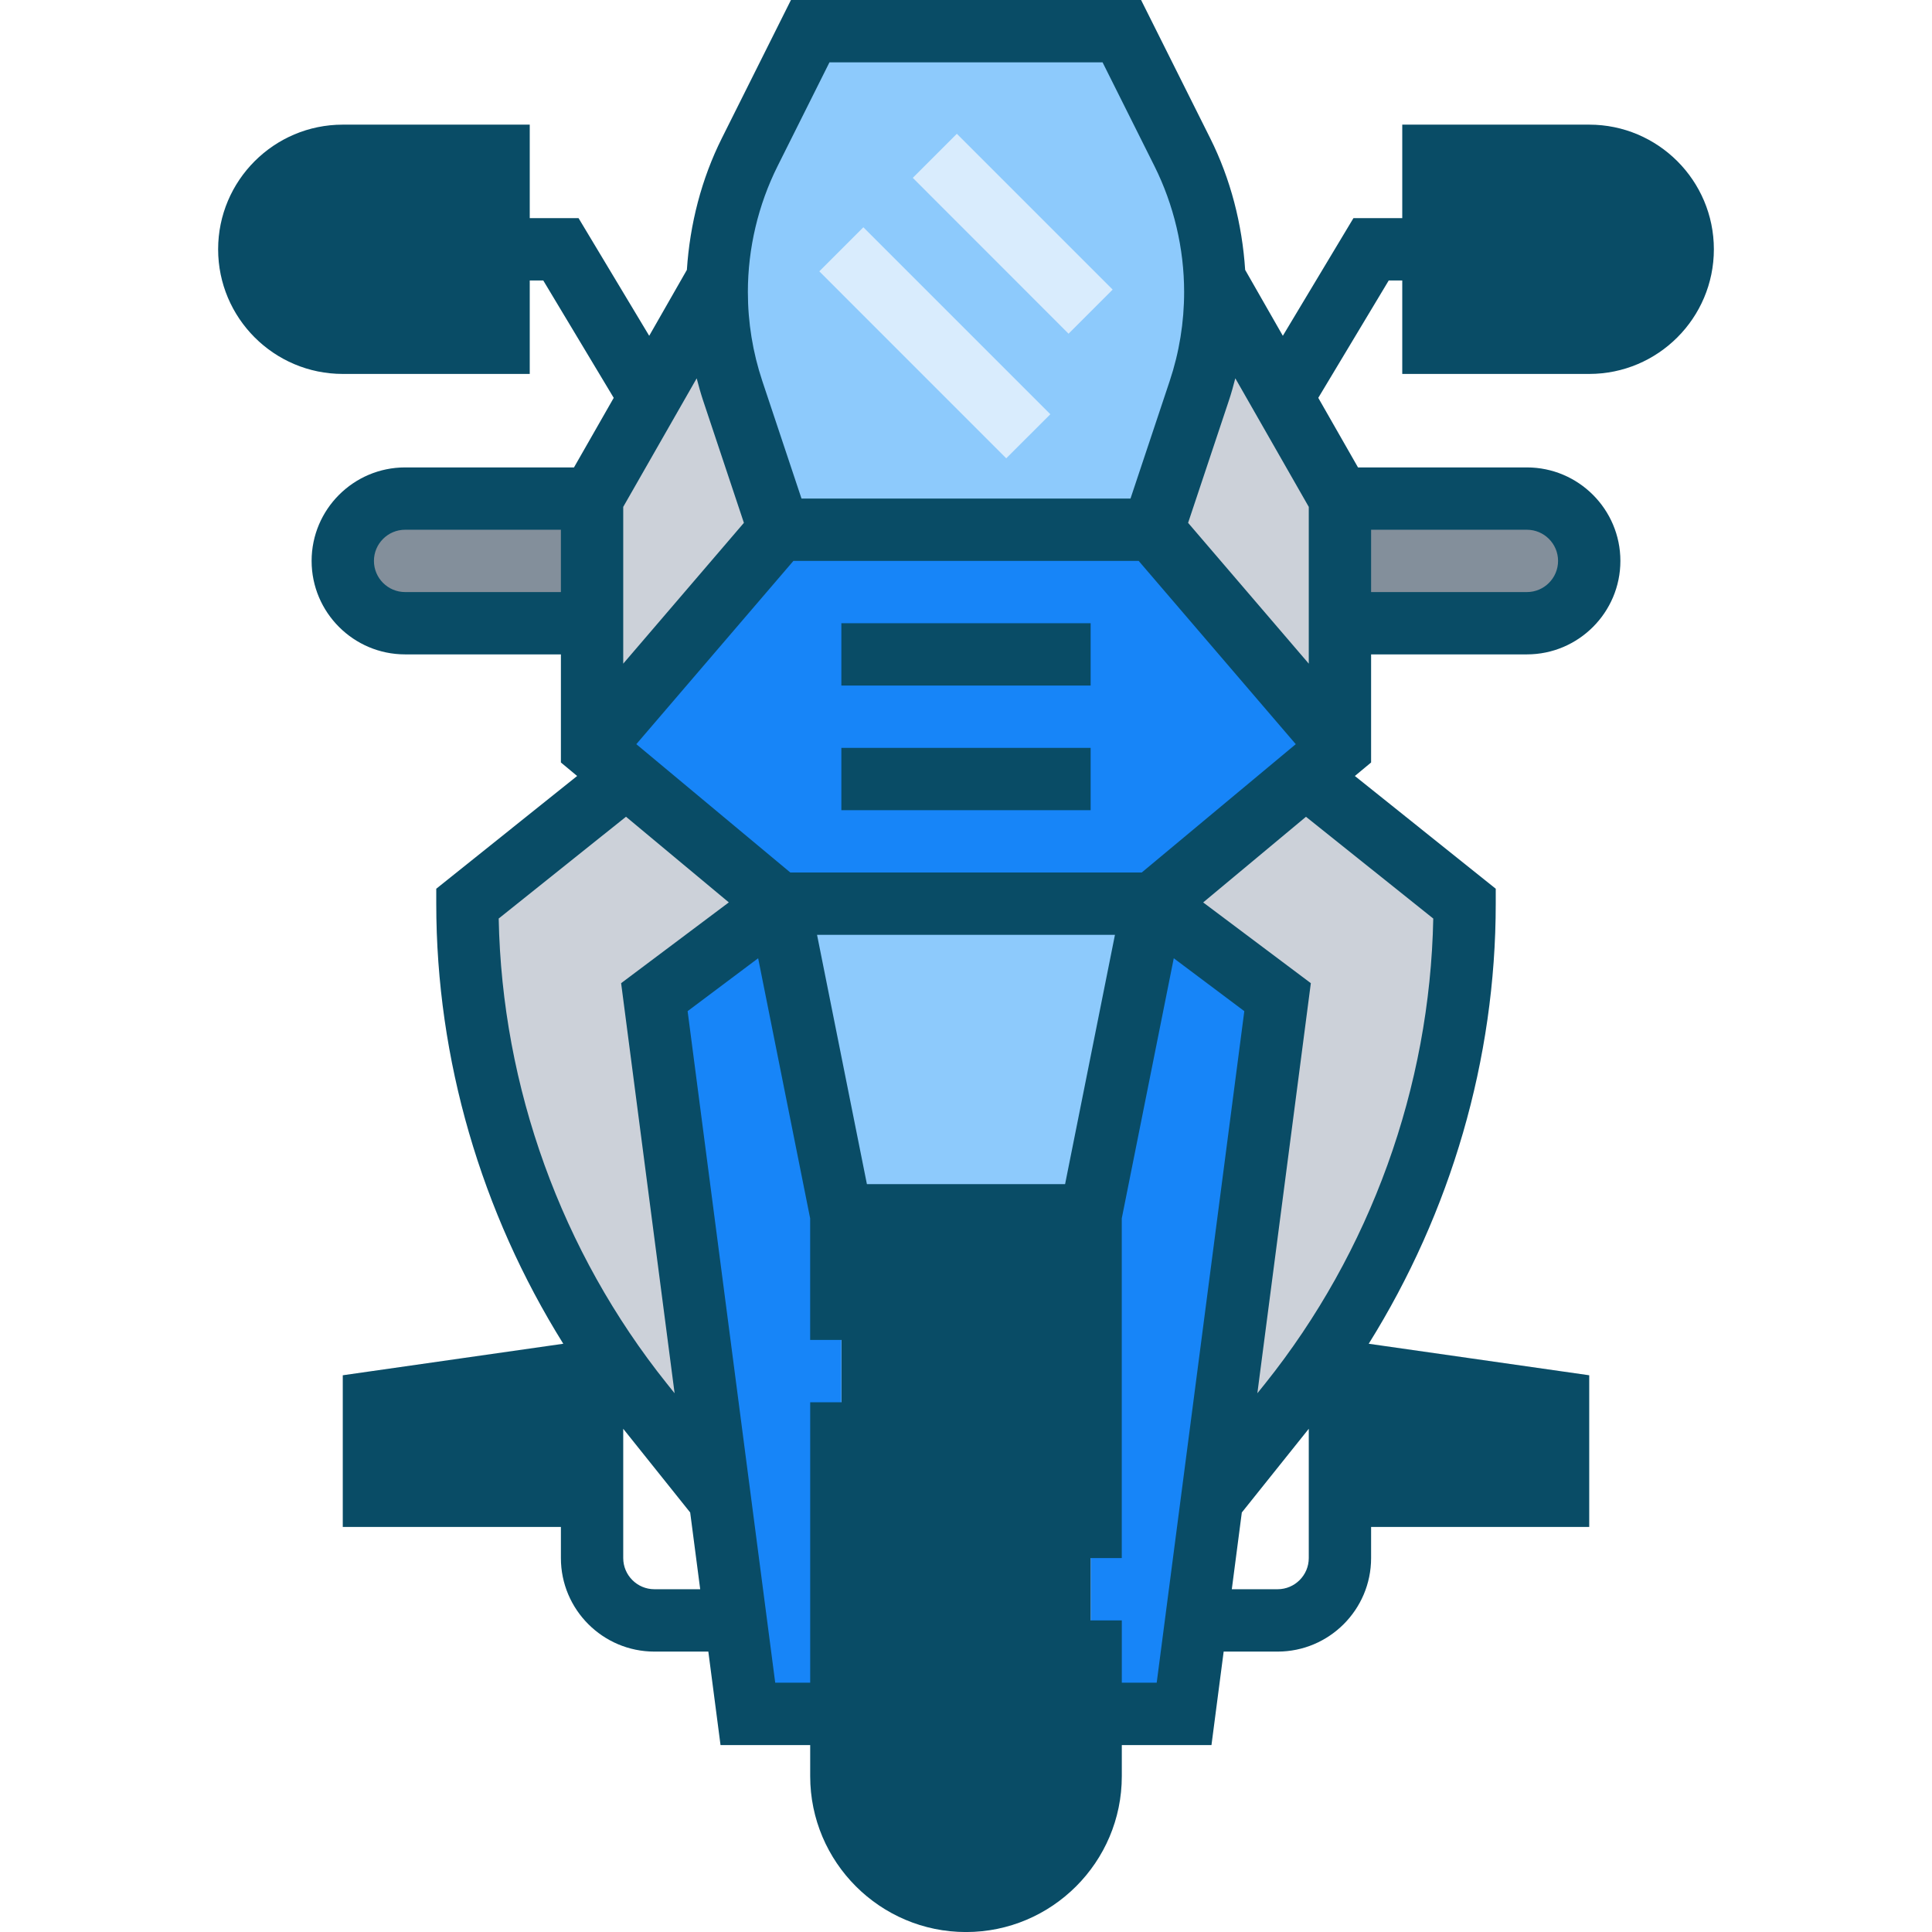
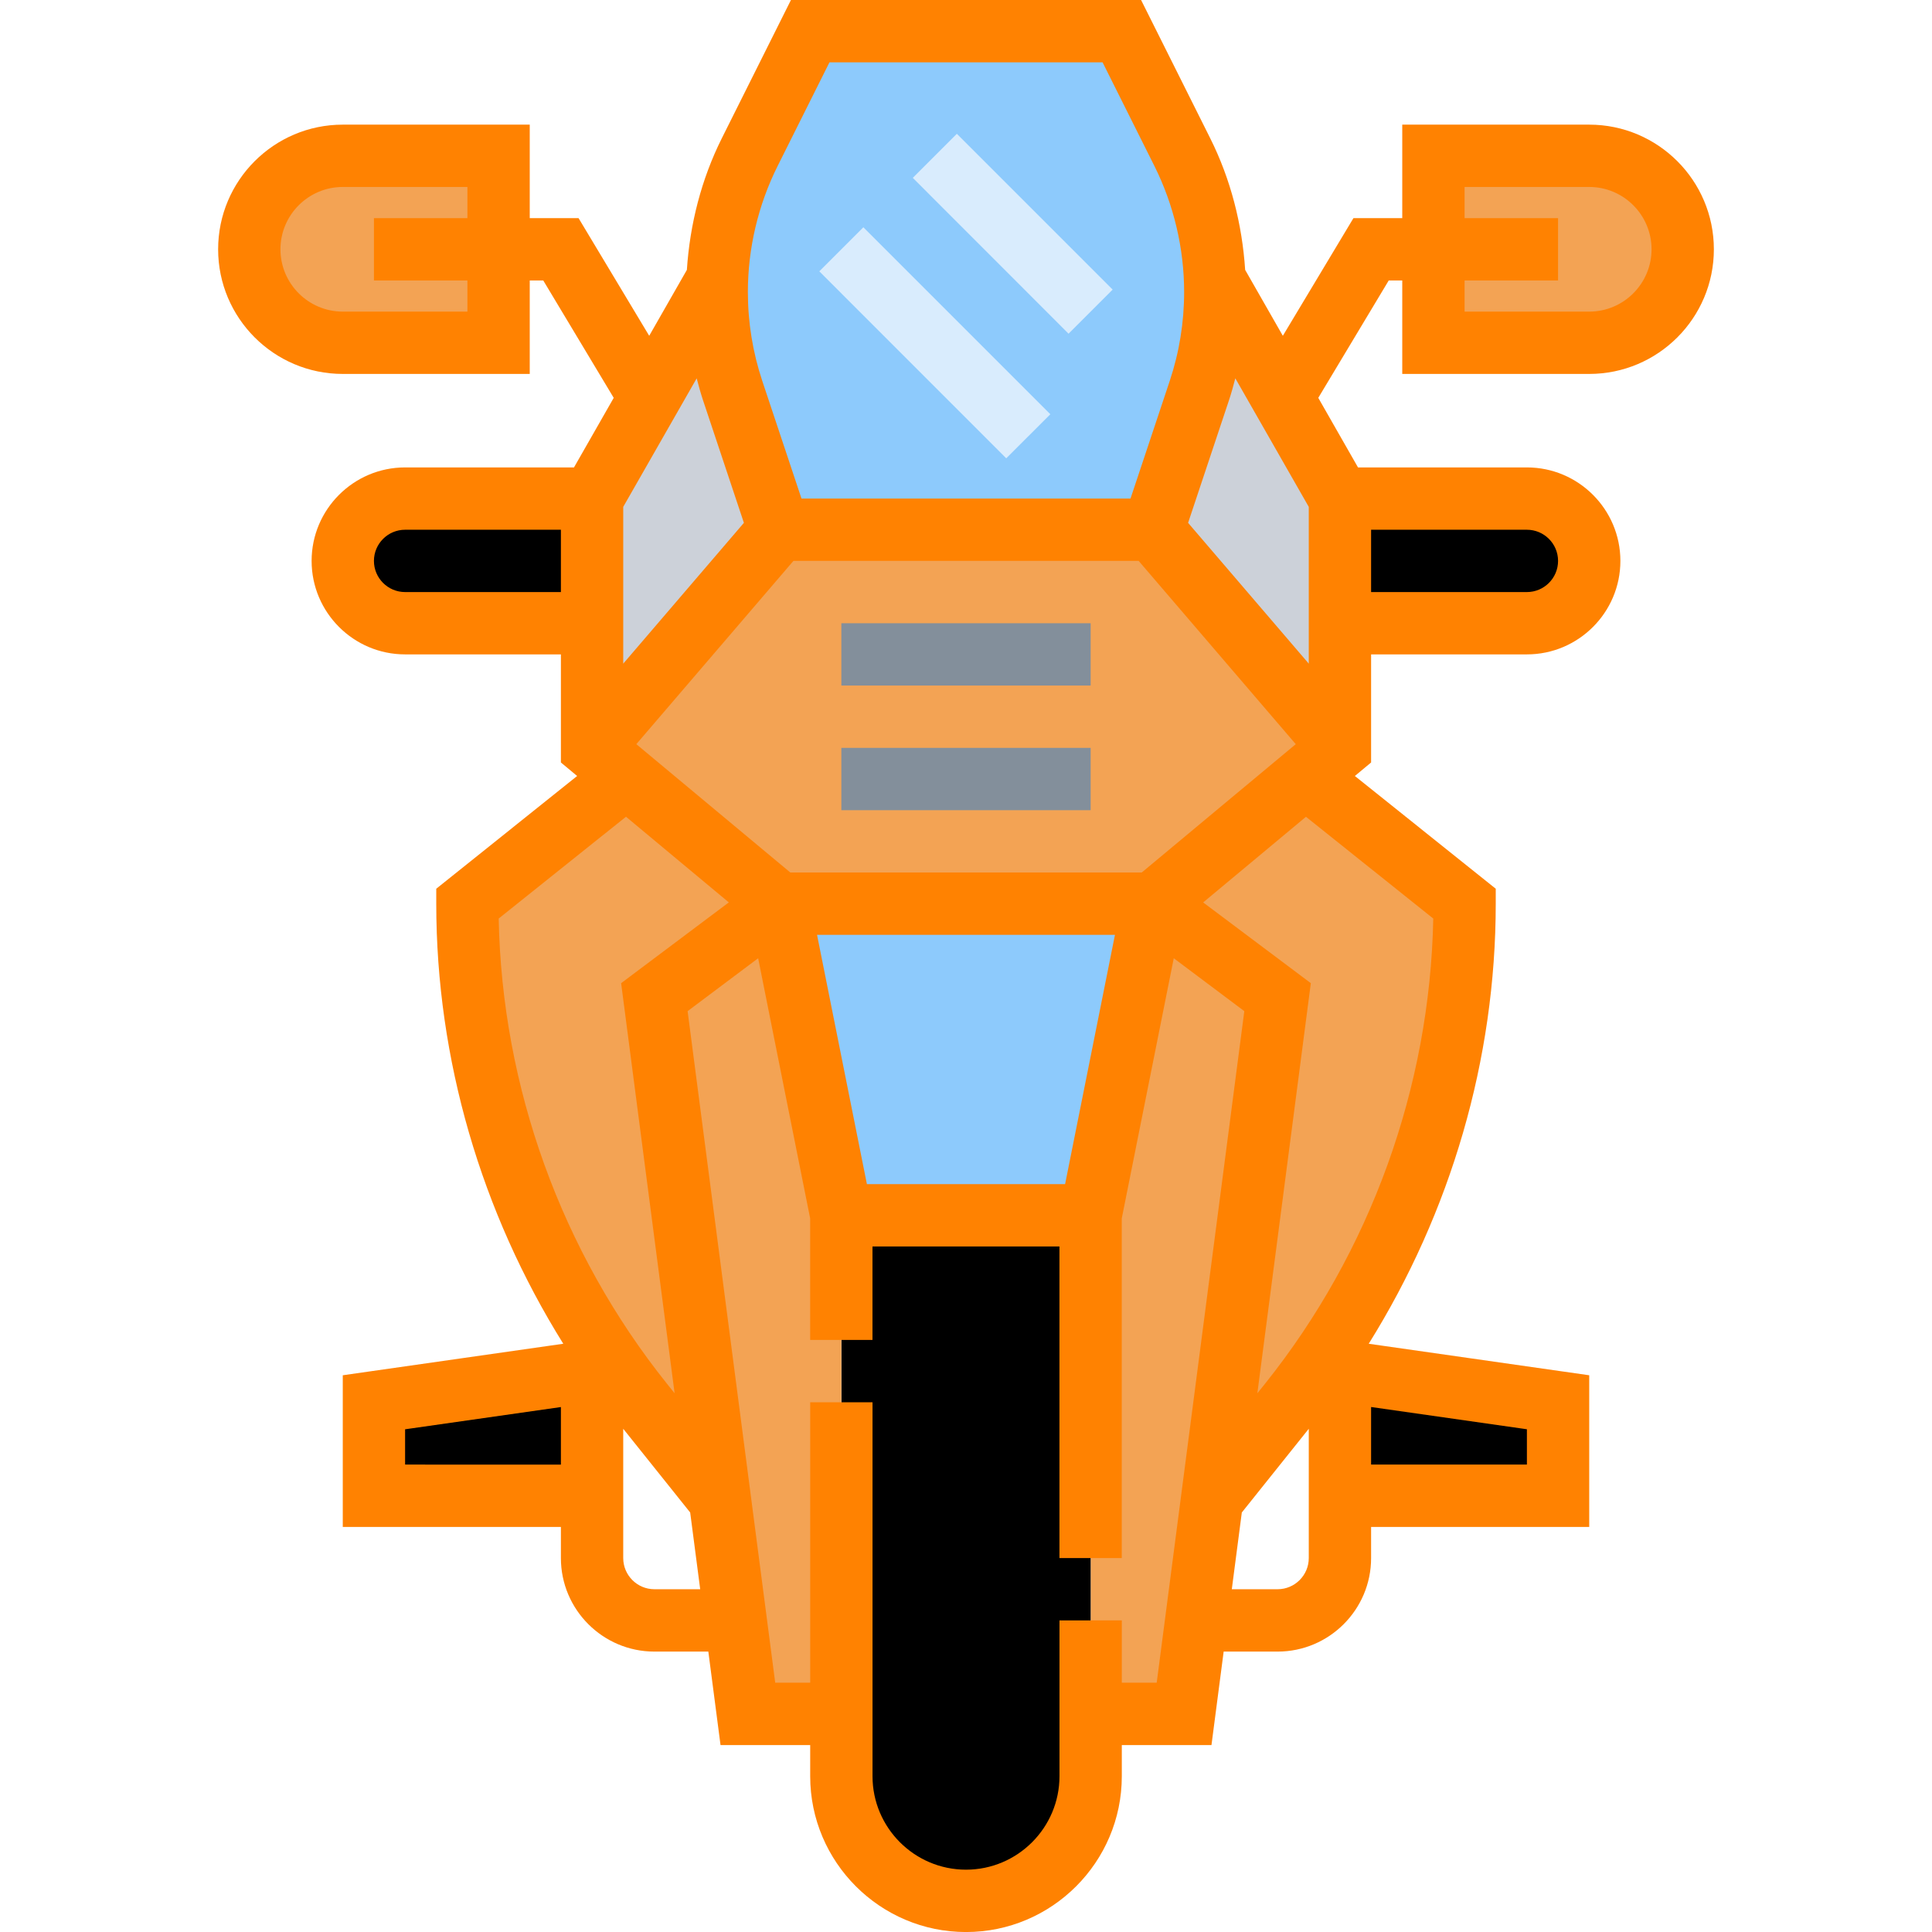
<svg xmlns="http://www.w3.org/2000/svg" viewBox="0 0 496 496" id="vector">
-   <path id="path" d="M 336 200 L 376 232 C 376 255.36 372 278.24 364.48 300 C 356.8 321.6 345.6 342.08 331.04 360.24 L 312 384 L 311.28 383.92 L 328 256 L 296 232 L 335.36 199.2 Z M 336 200" fill="#ccd1d9" />
-   <path id="path_1" d="M 200 232 L 168 256 L 184.72 383.92 L 184 384 L 164.96 360.24 C 150.4 342.08 139.2 321.6 131.52 300 C 124 278.24 120 255.36 120 232 L 160 200 L 160.64 199.2 Z M 200 232" fill="#ccd1d9" />
+   <path id="path" d="M 336 200 L 376 232 C 376 255.36 372 278.24 364.48 300 C 356.8 321.6 345.6 342.08 331.04 360.24 L 312 384 L 311.28 383.92 L 328 256 L 296 232 L 335.36 199.2 Z M 336 200" fill="#f3a354" />
+   <path id="path_1" d="M 200 232 L 168 256 L 184.72 383.92 L 184 384 L 164.96 360.24 C 150.4 342.08 139.2 321.6 131.52 300 C 124 278.24 120 255.36 120 232 L 160 200 L 160.64 199.2 Z M 200 232" fill="#f3a354" />
  <path id="path_2" d="M 329.2 102.08 L 344 128 L 344 192 L 296 136 L 307.84 100.4 C 310.64 92.16 312 83.6 312 74.96 C 312 74 312 72.96 311.92 72 L 312 72 Z M 329.2 102.08" fill="#ccd1d9" />
  <path id="path_3" d="M 166.8 102.08 L 184 72 L 184.08 72 C 184 72.96 184 74 184 74.96 C 184 83.6 185.36 92.16 188.16 100.4 L 200 136 L 152 192 L 152 128 Z M 166.8 102.08" fill="#ccd1d9" />
-   <path id="path_4" d="M 296 136 L 344 192 L 335.36 199.2 L 296 232 L 200 232 L 160.64 199.2 L 152 192 L 200 136 Z M 296 136" fill="#1785f8" />
-   <path id="path_5" d="M 368 64 L 368 40 L 408 40 C 421.28 40 432 50.72 432 64 C 432 70.64 429.28 76.64 424.96 80.96 C 420.64 85.28 414.64 88 408 88 L 368 88 Z M 368 64" fill="#094c66" />
-   <path id="path_6" d="M 392 128 C 400.8 128 408 135.2 408 144 C 408 148.4 406.24 152.4 403.28 155.28 C 400.4 158.24 396.4 160 392 160 L 344 160 L 344 128 Z M 392 128" fill="#838f9b" />
-   <path id="path_7" d="M 400 360 L 400 384 L 344 384 L 344 352 Z M 400 360" fill="#094c66" />
-   <path id="path_8" d="M 307.12 416 L 304 440 L 280 440 L 280 312 L 296 232 L 328 256 L 311.28 383.92 Z M 307.12 416" fill="#1785f8" />
+   <path id="path_4" d="M 296 136 L 344 192 L 335.36 199.2 L 296 232 L 200 232 L 160.64 199.2 L 152 192 L 200 136 Z M 296 136" fill="#f3a354" />
+   <path id="path_5" d="M 368 64 L 368 40 L 408 40 C 421.28 40 432 50.72 432 64 C 432 70.64 429.28 76.64 424.96 80.96 C 420.64 85.28 414.64 88 408 88 L 368 88 Z M 368 64" fill="#f3a354" />
+   <path id="path_6" d="M 392 128 C 400.8 128 408 135.2 408 144 C 408 148.4 406.24 152.4 403.28 155.28 C 400.4 158.24 396.4 160 392 160 L 344 160 L 344 128 Z M 392 128" fill="#000000" />
+   <path id="path_7" d="M 400 360 L 400 384 L 344 384 L 344 352 Z M 400 360" fill="#000000" />
+   <path id="path_8" d="M 307.12 416 L 304 440 L 280 440 L 280 312 L 296 232 L 328 256 L 311.28 383.92 Z M 307.12 416" fill="#f3a354" />
  <path id="path_9" d="M 311.92 72 C 312 72.96 312 74 312 74.96 C 312 83.6 310.64 92.16 307.84 100.4 L 296 136 L 200 136 L 188.16 100.4 C 185.36 92.16 184 83.6 184 74.96 C 184 74 184 72.96 184.08 72 C 184.48 60.56 187.36 49.28 192.48 39.04 L 208 8 L 288 8 L 303.52 39.04 C 308.64 49.28 311.52 60.56 311.92 72 Z M 311.92 72" fill="#8dcafc" />
  <path id="path_10" d="M 296 232 L 280 312 L 216 312 L 200 232 Z M 296 232" fill="#8dcafc" />
-   <path id="path_11" d="M 280 440 L 280 456 C 280 473.68 265.68 488 248 488 C 239.2 488 231.2 484.4 225.36 478.64 C 219.6 472.8 216 464.8 216 456 L 216 312 L 280 312 Z M 280 440" fill="#094c66" />
-   <path id="path_12" d="M 188.88 416 L 184.72 383.92 L 168 256 L 200 232 L 216 312 L 216 440 L 192 440 Z M 188.88 416" fill="#1785f8" />
-   <path id="path_13" d="M 152 352 L 152 384 L 96 384 L 96 360 Z M 152 352" fill="#094c66" />
-   <path id="path_14" d="M 152 128 L 152 160 L 104 160 C 99.6 160 95.6 158.24 92.72 155.28 C 89.76 152.4 88 148.4 88 144 C 88 135.2 95.2 128 104 128 Z M 152 128" fill="#838f9b" />
-   <path id="path_15" d="M 128 64 L 128 88 L 88 88 C 81.36 88 75.36 85.28 71.04 80.96 C 66.72 76.64 64 70.64 64 64 C 64 50.72 74.72 40 88 40 L 128 40 Z M 128 64" fill="#094c66" />
-   <path id="path_16" d="M 216 160 L 280 160 L 280 176 L 216 176 Z M 216 160" fill="#094c66" />
-   <path id="path_17" d="M 216 192 L 280 192 L 280 208 L 216 208 Z M 216 192" fill="#094c66" />
-   <path id="path_18" d="M 408 96 C 425.65 96 440 81.65 440 64 C 440 46.35 425.65 32 408 32 L 360 32 L 360 56 L 347.47 56 L 329.34 86.21 L 319.67 69.29 C 318.9 57.56 315.94 45.96 310.68 35.46 L 292.95 0 L 203.06 0 L 185.33 35.46 C 180.07 45.97 177.11 57.56 176.34 69.29 L 166.67 86.21 L 148.53 56 L 136 56 L 136 32 L 88 32 C 70.35 32 56 46.35 56 64 C 56 81.65 70.35 96 88 96 L 136 96 L 136 72 L 139.47 72 L 157.56 102.14 L 147.36 120 L 104 120 C 90.77 120 80 130.77 80 144 C 80 157.23 90.77 168 104 168 L 144 168 L 144 195.75 L 148.17 199.22 L 112 228.16 L 112 232 C 112 271.98 123.55 311.23 144.61 344.98 L 88 353.07 L 88 392.01 L 144 392.01 L 144 400.01 C 144 413.24 154.77 424.01 168 424.01 L 181.85 424.01 L 184.98 448.01 L 208 448.01 L 208 456.01 C 208 478.06 225.95 496.01 248 496.01 C 270.05 496.01 288 478.06 288 456.01 L 288 448.01 L 311.02 448.01 L 314.15 424.01 L 328 424.01 C 341.23 424.01 352 413.24 352 400.01 L 352 392.01 L 408 392.01 L 408 353.07 L 351.39 344.98 C 372.45 311.23 384 271.99 384 232 L 384 228.16 L 347.83 199.22 L 352 195.75 L 352 168 L 392 168 C 405.23 168 416 157.23 416 144 C 416 130.77 405.23 120 392 120 L 348.64 120 L 338.44 102.14 L 356.53 72 L 360 72 L 360 96 Z M 120 80 L 88 80 C 79.18 80 72 72.82 72 64 C 72 55.18 79.18 48 88 48 L 120 48 L 120 56 L 96 56 L 96 72 L 120 72 Z M 273.44 304 L 222.56 304 L 209.76 240 L 286.24 240 Z M 293.11 224 L 202.9 224 L 163.36 191.05 L 203.69 144 L 292.33 144 L 332.66 191.05 Z M 180.53 102.89 L 190.98 134.23 L 160 170.38 L 160 130.13 L 178.86 97.13 C 179.36 99.06 179.9 100.99 180.53 102.9 Z M 336 170.38 L 305.02 134.23 L 315.47 102.89 C 316.11 100.99 316.64 99.05 317.14 97.12 L 336 130.13 Z M 199.64 42.62 L 212.95 16 L 283.06 16 L 296.37 42.62 C 301.36 52.61 304 63.8 304 74.96 C 304 82.76 302.75 90.46 300.29 97.83 L 290.23 128 L 205.77 128 L 195.71 97.83 C 193.25 90.45 192 82.76 192 74.96 C 192 63.79 194.64 52.61 199.64 42.62 Z M 104 152 C 99.59 152 96 148.41 96 144 C 96 139.59 99.59 136 104 136 L 144 136 L 144 152 Z M 160.71 209.68 L 187.11 231.67 L 159.46 252.41 L 173.19 357.69 L 171.21 355.22 C 144.13 321.38 128.87 279.11 128.03 235.81 Z M 104 376 L 104 366.94 L 144 361.23 L 144 376.01 Z M 168 408 C 163.59 408 160 404.41 160 400 L 160 366.81 L 177.19 388.3 L 179.76 408 Z M 288 432 L 288 416 L 272 416 L 272 456 C 272 469.23 261.23 480 248 480 C 234.77 480 224 469.23 224 456 L 224 360 L 208 360 L 208 432 L 199.02 432 L 176.53 259.59 L 194.64 246.01 L 207.99 312.79 L 207.99 344 L 223.99 344 L 223.99 320 L 271.99 320 L 271.99 400 L 287.99 400 L 287.99 312.79 L 301.34 246.01 L 319.45 259.59 L 296.96 432 Z M 328 408 L 316.24 408 L 318.81 388.3 L 336 366.81 L 336 400 C 336 404.41 332.41 408 328 408 Z M 392 376 L 352 376 L 352 361.22 L 392 366.93 Z M 367.96 235.82 C 367.11 279.12 351.85 321.38 324.78 355.23 L 322.8 357.69 L 336.53 252.41 L 308.89 231.68 L 335.28 209.69 Z M 400 144 C 400 148.41 396.41 152 392 152 L 352 152 L 352 136 L 392 136 C 396.41 136 400 139.59 400 144 Z M 376 48 L 408 48 C 416.82 48 424 55.18 424 64 C 424 72.82 416.82 80 408 80 L 376 80 L 376 72 L 400 72 L 400 56 L 376 56 Z M 376 48" fill="#094c66" />
+   <path id="path_11" d="M 280 440 L 280 456 C 280 473.68 265.68 488 248 488 C 239.2 488 231.2 484.4 225.36 478.64 C 219.6 472.8 216 464.8 216 456 L 216 312 L 280 312 Z M 280 440" fill="#000000" />
+   <path id="path_12" d="M 188.88 416 L 184.72 383.92 L 168 256 L 200 232 L 216 312 L 216 440 L 192 440 Z M 188.88 416" fill="#f3a354" />
+   <path id="path_13" d="M 152 352 L 152 384 L 96 384 L 96 360 Z M 152 352" fill="#000000" />
+   <path id="path_14" d="M 152 128 L 152 160 L 104 160 C 99.6 160 95.6 158.24 92.72 155.28 C 89.76 152.4 88 148.4 88 144 C 88 135.2 95.2 128 104 128 Z M 152 128" fill="#000000" />
+   <path id="path_15" d="M 128 64 L 128 88 L 88 88 C 81.36 88 75.36 85.28 71.04 80.96 C 66.72 76.64 64 70.64 64 64 C 64 50.72 74.72 40 88 40 L 128 40 Z M 128 64" fill="#f3a354" />
+   <path id="path_16" d="M 216 160 L 280 160 L 280 176 L 216 176 Z M 216 160" fill="#838f9b" />
+   <path id="path_17" d="M 216 192 L 280 192 L 280 208 L 216 208 Z M 216 192" fill="#838f9b" />
+   <path id="path_18" d="M 408 96 C 425.65 96 440 81.65 440 64 C 440 46.35 425.65 32 408 32 L 360 32 L 360 56 L 347.47 56 L 329.34 86.21 L 319.67 69.29 C 318.9 57.56 315.94 45.96 310.68 35.46 L 292.95 0 L 203.06 0 L 185.33 35.46 C 180.07 45.97 177.11 57.56 176.34 69.29 L 166.67 86.21 L 148.53 56 L 136 56 L 136 32 L 88 32 C 70.35 32 56 46.35 56 64 C 56 81.65 70.35 96 88 96 L 136 96 L 136 72 L 139.47 72 L 157.56 102.14 L 147.36 120 L 104 120 C 90.77 120 80 130.77 80 144 C 80 157.23 90.77 168 104 168 L 144 168 L 144 195.75 L 148.17 199.22 L 112 228.16 L 112 232 C 112 271.98 123.55 311.23 144.61 344.98 L 88 353.07 L 88 392.01 L 144 392.01 L 144 400.01 C 144 413.24 154.77 424.01 168 424.01 L 181.85 424.01 L 184.98 448.01 L 208 448.01 L 208 456.01 C 208 478.06 225.95 496.01 248 496.01 C 270.05 496.01 288 478.06 288 456.01 L 288 448.01 L 311.02 448.01 L 314.15 424.01 L 328 424.01 C 341.23 424.01 352 413.24 352 400.01 L 352 392.01 L 408 392.01 L 408 353.07 L 351.39 344.98 C 372.45 311.23 384 271.99 384 232 L 384 228.16 L 347.83 199.22 L 352 195.75 L 352 168 L 392 168 C 405.23 168 416 157.23 416 144 C 416 130.77 405.23 120 392 120 L 348.64 120 L 338.44 102.14 L 356.53 72 L 360 72 L 360 96 Z M 120 80 L 88 80 C 79.18 80 72 72.82 72 64 C 72 55.18 79.18 48 88 48 L 120 48 L 120 56 L 96 56 L 96 72 L 120 72 Z M 273.44 304 L 222.56 304 L 209.76 240 L 286.24 240 Z M 293.11 224 L 202.9 224 L 163.36 191.05 L 203.69 144 L 292.33 144 L 332.66 191.05 Z M 180.53 102.89 L 190.98 134.23 L 160 170.38 L 160 130.13 L 178.86 97.13 C 179.36 99.06 179.9 100.99 180.53 102.9 Z M 336 170.38 L 305.02 134.23 L 315.47 102.89 C 316.11 100.99 316.64 99.05 317.14 97.12 L 336 130.13 Z M 199.64 42.62 L 212.95 16 L 283.06 16 L 296.37 42.62 C 301.36 52.61 304 63.8 304 74.96 C 304 82.76 302.75 90.46 300.29 97.83 L 290.23 128 L 205.77 128 L 195.71 97.83 C 193.25 90.45 192 82.76 192 74.96 C 192 63.79 194.64 52.61 199.64 42.62 Z M 104 152 C 99.59 152 96 148.41 96 144 C 96 139.59 99.59 136 104 136 L 144 136 L 144 152 Z M 160.71 209.68 L 187.11 231.67 L 159.46 252.41 L 173.19 357.69 L 171.21 355.22 C 144.13 321.38 128.87 279.11 128.03 235.81 Z M 104 376 L 104 366.94 L 144 361.23 L 144 376.01 Z M 168 408 C 163.59 408 160 404.41 160 400 L 160 366.81 L 177.19 388.3 L 179.76 408 Z M 288 432 L 288 416 L 272 416 L 272 456 C 272 469.23 261.23 480 248 480 C 234.77 480 224 469.23 224 456 L 224 360 L 208 360 L 208 432 L 199.02 432 L 176.53 259.59 L 194.64 246.01 L 207.99 312.79 L 207.99 344 L 223.99 344 L 223.99 320 L 271.99 320 L 271.99 400 L 287.99 400 L 287.99 312.79 L 301.34 246.01 L 319.45 259.59 L 296.96 432 Z M 328 408 L 316.24 408 L 318.81 388.3 L 336 366.81 L 336 400 C 336 404.41 332.41 408 328 408 Z M 392 376 L 352 376 L 352 361.22 L 392 366.93 Z M 367.96 235.82 C 367.11 279.12 351.85 321.38 324.78 355.23 L 322.8 357.69 L 336.53 252.41 L 308.89 231.68 L 335.28 209.69 Z M 400 144 C 400 148.41 396.41 152 392 152 L 352 152 L 352 136 L 392 136 C 396.41 136 400 139.59 400 144 Z M 376 48 L 408 48 C 416.82 48 424 55.18 424 64 C 424 72.82 416.82 80 408 80 L 376 80 L 376 72 L 400 72 L 400 56 L 376 56 Z M 376 48" fill="#ff8201" />
  <path id="path_19" d="M 234.34 45.66 L 245.65 34.35 L 285.65 74.35 L 274.33 85.67 Z M 234.34 45.66" fill="#d9ecfd" />
  <path id="path_20" d="M 210.34 69.66 L 221.65 58.35 L 269.65 106.35 L 258.33 117.66 Z M 210.34 69.66" fill="#d9ecfd" />
</svg>
